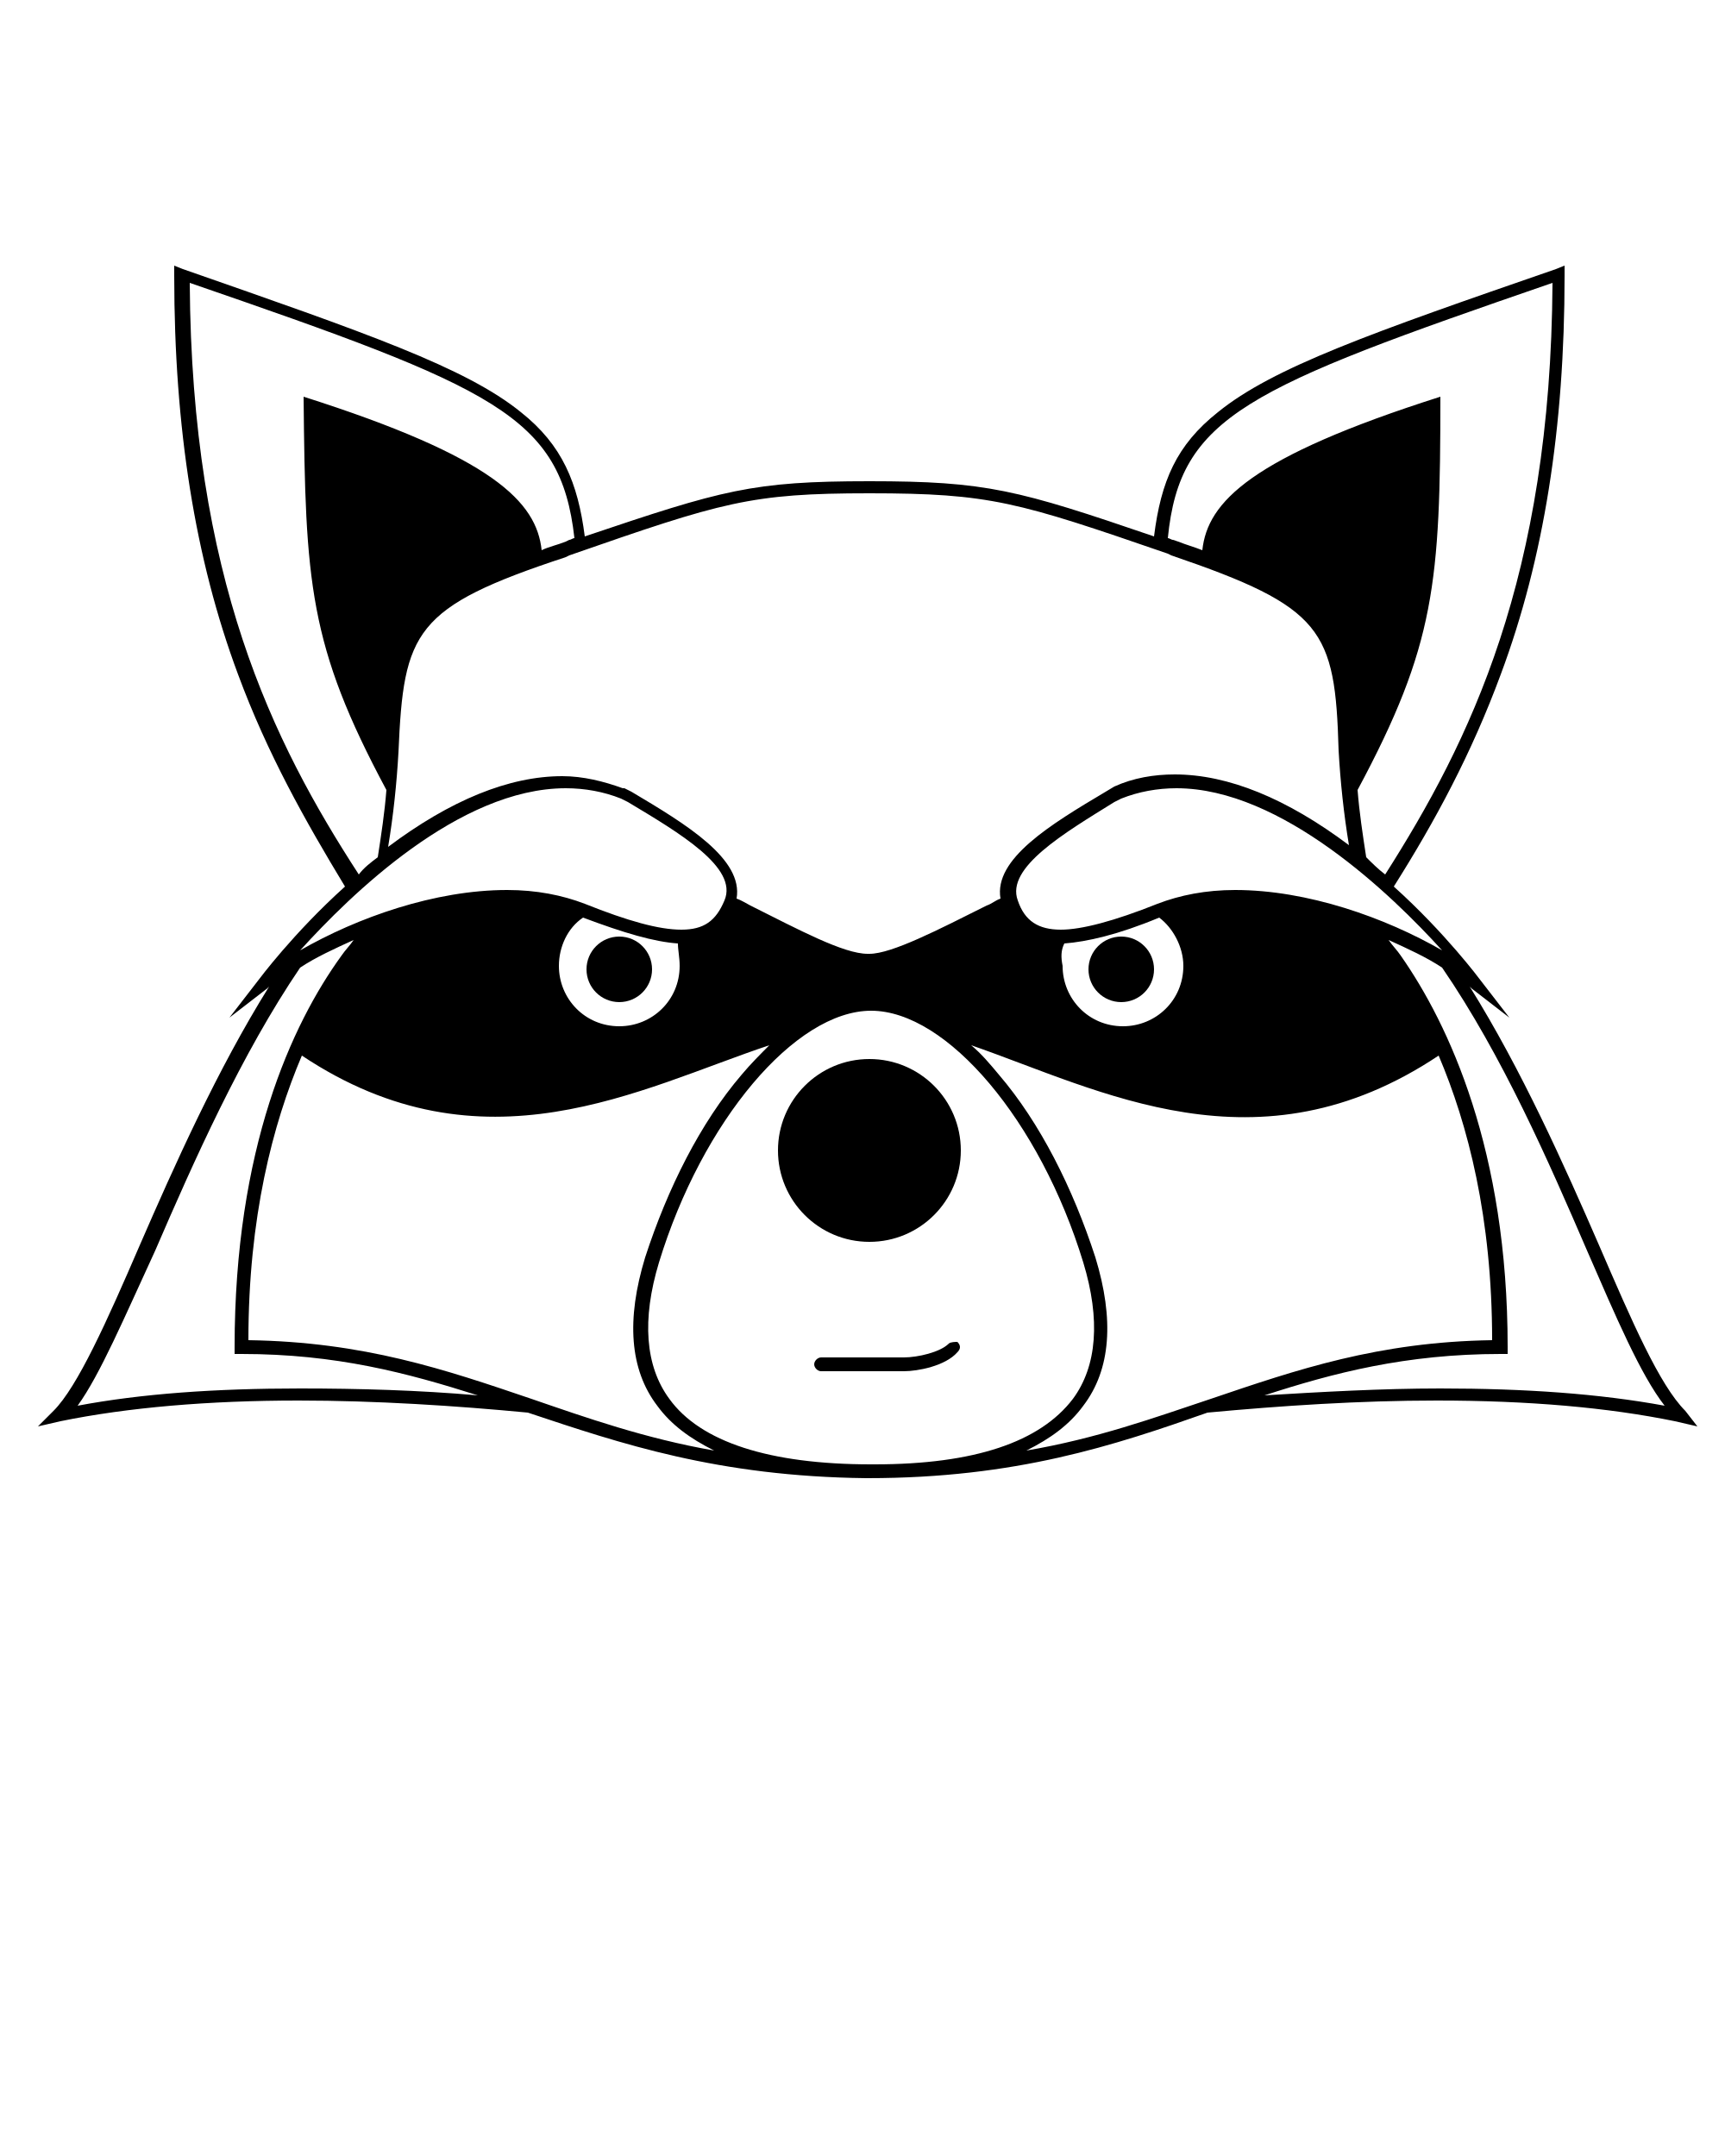
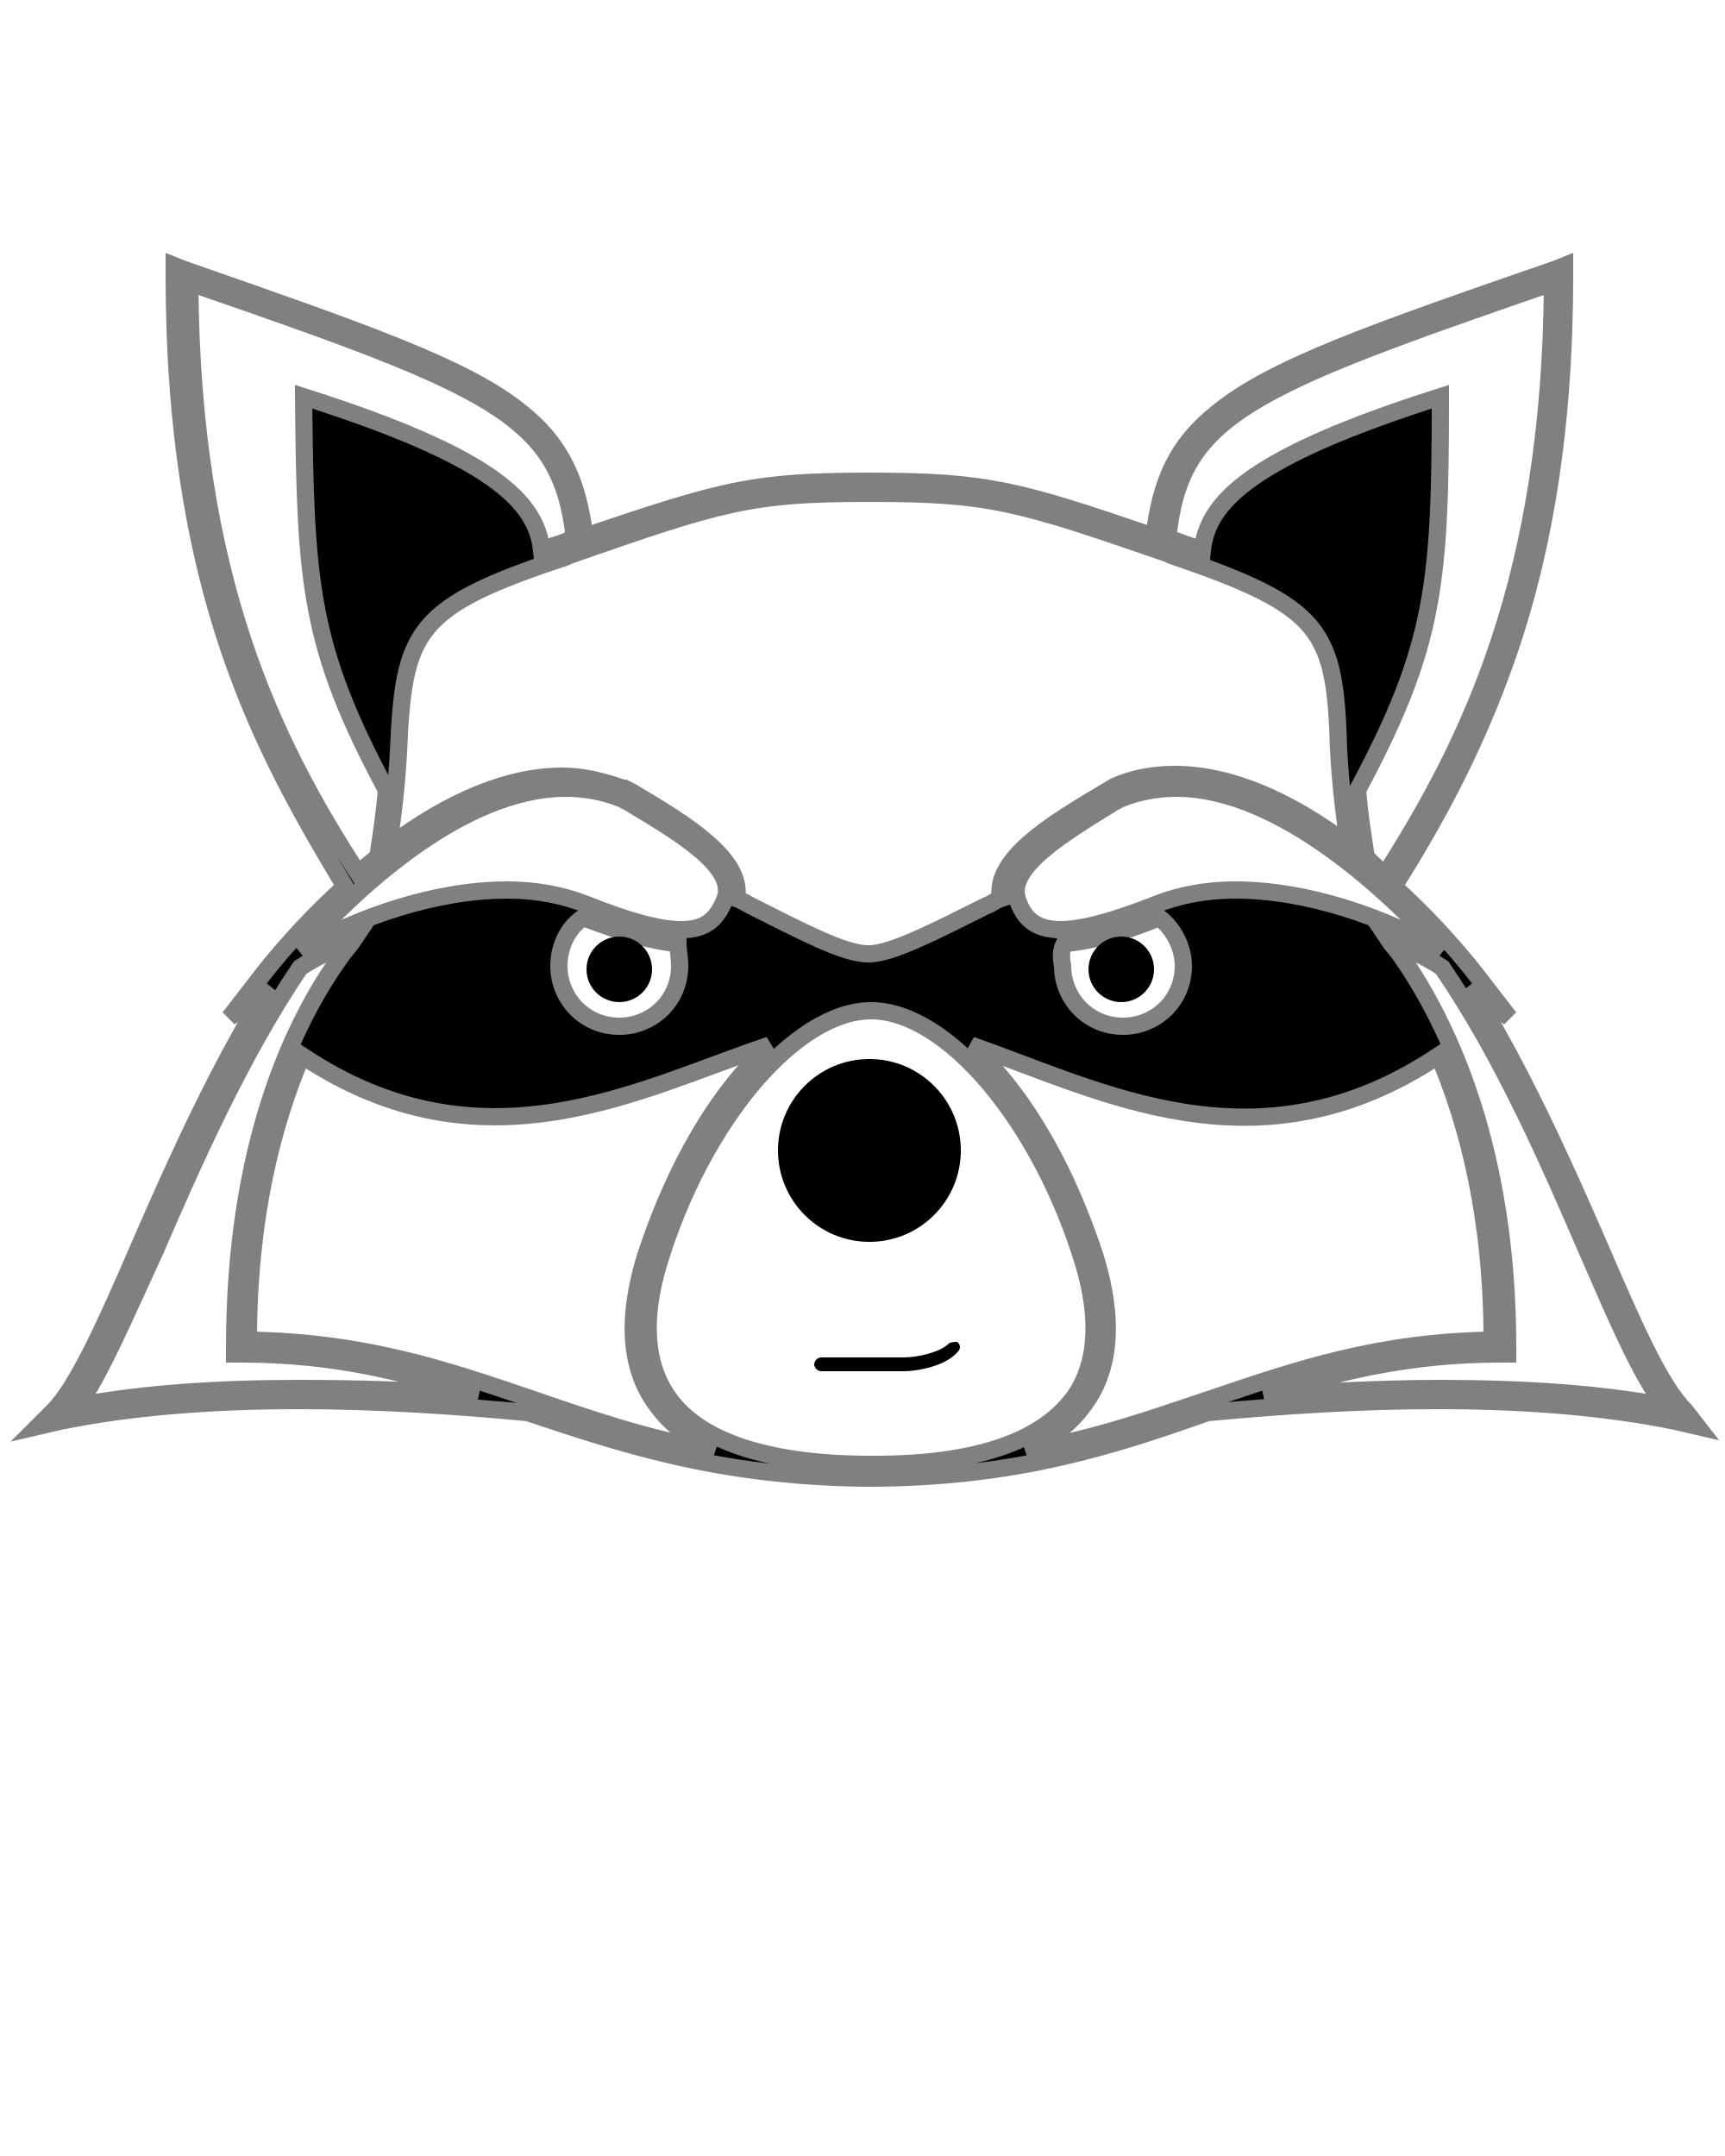
<svg xmlns="http://www.w3.org/2000/svg" version="1.1" x="0px" y="0px" viewBox="0 0 100 125" enable-background="new 0 0 100 100" xml:space="preserve">
+   <style>
+         #contour {
+             fill: black;
+             stroke: #808080;
+             fill-rule: nonzero;
+         }
+     </style>
  <g>
    <circle cx="50.4" cy="66.7" r="5.3" />
-     <path d="M55,77.9c-0.5,0.5-1.8,0.8-2.6,0.8h-4.8c-0.2,0-0.4,0.2-0.4,0.4c0,0.2,0.2,0.4,0.4,0.4h4.8c0.8,0,2.4-0.3,3.1-1.1   c0.2-0.2,0.2-0.4,0-0.6C55.4,77.8,55.1,77.8,55,77.9z" />
-     <path d="M97.7,81.8c-1.5-1.5-3.1-5.2-5-9.6c-2-4.6-4.5-10.2-7.5-15c0,0,0.1,0.1,0.1,0.1l2.2,1.7l-1.7-2.2c0,0-2-2.7-5-5.4   c2.4-3.8,4.5-7.7,6.2-12.3c2.5-6.7,3.7-14.3,3.7-23.1v-0.6l-0.5,0.2c-10.7,3.7-16.4,5.7-19.6,8.3c-2.4,1.9-3.3,4-3.7,7.2   c-7.9-2.7-9.7-3.2-16.5-3.2l0,0.4l0-0.4h0c-6.8,0-8.5,0.5-16.5,3.2c-0.4-3.1-1.3-5.3-3.7-7.2c-3.2-2.6-9-4.6-19.6-8.3l-0.5-0.2v0.6   c0,8.8,1.2,16.4,3.7,23.1c1.7,4.6,3.9,8.5,6.2,12.3c-3,2.7-5,5.4-5,5.4l-1.7,2.2l2.2-1.7c0,0,0.1-0.1,0.1-0.1   c-3,4.8-5.5,10.4-7.5,15c-1.9,4.4-3.6,8.2-5,9.6l-0.9,0.9l1.3-0.3c3.9-0.8,8.6-1.2,13.8-1.2c4.5,0,9.1,0.3,13.3,0.7   c5.4,1.8,11,3.7,19.6,3.8c0,0,0.1,0,0.1,0h0v0c0,0,0,0,0,0c0,0,0,0,0,0l0,0l0,0c8.6,0,14.3-1.9,19.7-3.8c4.3-0.4,8.8-0.7,13.3-0.7   c5.3,0,9.9,0.4,13.8,1.2l1.3,0.3L97.7,81.8z M83.6,55.1c-3.3-1.9-7.8-3.5-12-3.5c-1.7,0-3.2,0.3-4.5,0.8c-2.5,1-4.4,1.5-5.6,1.5   c-1.3,0-2.1-0.5-2.5-1.7c-0.7-1.9,2.7-3.9,5.6-5.7l0.4-0.2c1-0.4,2.1-0.6,3.2-0.6C74.3,45.7,80.7,51.9,83.6,55.1z M50.5,84.9   L50.5,84.9L50.5,84.9C50.4,84.9,50.4,84.9,50.5,84.9L50.5,84.9c-5.9,0-9.9-1.3-11.7-3.8c-1.4-1.9-1.6-4.6-0.6-7.9   c2.5-8.2,7.9-14.6,12.3-14.6c4.4,0,9.8,6.4,12.3,14.6c1,3.3,0.8,6-0.6,7.9c-1.9,2.5-5.7,3.8-11.5,3.8   C50.6,84.9,50.5,84.9,50.5,84.9z M39.4,56c0,2-1.6,3.5-3.5,3.5c-2,0-3.5-1.6-3.5-3.5c0-1.1,0.5-2.2,1.4-2.8   c2.4,0.9,4.1,1.4,5.5,1.5C39.3,55.1,39.4,55.5,39.4,56z M61.7,54.7c1.3-0.1,3.1-0.5,5.5-1.5c0.8,0.6,1.4,1.7,1.4,2.8   c0,2-1.6,3.5-3.5,3.5c-2,0-3.5-1.6-3.5-3.5C61.5,55.5,61.5,55.1,61.7,54.7z M90,16.4c-0.1,17.1-4.8,26.6-9.7,34.3   c-0.4-0.3-0.8-0.7-1.1-1c-0.2-1.3-0.4-2.6-0.5-3.9c4.5-8.4,4.8-12,4.8-22.8c-11,3.5-13.5,6.1-13.8,8.9c-0.5-0.2-0.9-0.3-1.4-0.5   L68,31.3c-0.1,0-0.2-0.1-0.3-0.1C68.4,24.1,72.3,22.5,90,16.4z M50.4,28.6L50.4,28.6l0-0.4L50.4,28.6c7,0,8.6,0.5,17.3,3.5l0.2,0.1   c8.8,3,9.5,4.3,9.7,11.3c0.1,1.8,0.3,3.7,0.6,5.5c-3.6-2.7-7-4.1-10.1-4.1c-1.2,0-2.4,0.2-3.5,0.7l-0.5,0.3   c-3.2,1.9-6.5,3.9-6.1,6.2c-0.3,0.1-0.5,0.3-0.8,0.4c-2.8,1.4-5.5,2.8-6.8,2.8h-0.1c-1.4,0-4-1.4-6.8-2.8c-0.2-0.1-0.5-0.3-0.8-0.4   c0.4-2.3-2.9-4.3-6.1-6.2l-0.4-0.2l-0.1,0c-1.1-0.4-2.3-0.7-3.5-0.7c-3.1,0-6.5,1.4-10.1,4.1c0.3-1.8,0.5-3.7,0.6-5.5   c0.3-7,0.9-8.4,9.7-11.3l0.2-0.1C41.9,29.1,43.5,28.6,50.4,28.6z M11,16.4c17.7,6.1,21.5,7.7,22.3,14.8c-0.1,0-0.2,0.1-0.3,0.1   l-0.2,0.1c-0.5,0.2-1,0.3-1.4,0.5c-0.3-2.8-2.8-5.4-13.8-8.9c0.1,10.8,0.3,14.4,4.8,22.8c-0.1,1.3-0.3,2.6-0.5,3.9   c-0.4,0.3-0.8,0.6-1.1,1C15.8,43,11.1,33.5,11,16.4z M32.8,45.7c1.1,0,2.2,0.2,3.2,0.6l0.4,0.2c3,1.8,6.4,3.8,5.6,5.7   c-0.5,1.2-1.2,1.7-2.5,1.7c0,0,0,0,0,0c-1.3,0-3.1-0.5-5.6-1.5c-1.3-0.5-2.8-0.8-4.5-0.8c-4.2,0-8.7,1.6-12,3.5   C20.3,51.9,26.6,45.7,32.8,45.7z M17.4,80.5c-4.9,0-9.2,0.3-12.9,1c1.3-1.8,2.7-5.1,4.5-9c2.2-5.1,5-11.4,8.4-16.4   c0.9-0.6,2-1.1,3.1-1.6c-0.2,0.3-0.5,0.6-0.7,0.9c-2.9,4-6.2,11.2-6.2,22.7v0.4H14c5.5,0,9.6,1.1,13.7,2.4   C24.3,80.6,20.8,80.5,17.4,80.5z M30.8,81.1c-5-1.7-9.7-3.3-16.4-3.4c0-7.1,1.4-12.5,3.1-16.5c10.5,7,19.6,1.9,27.1-0.6   c-0.5,0.5-1.1,1.1-1.6,1.7c-2.4,2.8-4.3,6.6-5.6,10.6c-1.1,3.6-0.9,6.5,0.7,8.6c0.8,1.1,1.9,1.9,3.3,2.6   C37.4,83.4,34,82.2,30.8,81.1z M70.2,81.1c-3.3,1.1-6.6,2.3-10.7,3c1.4-0.7,2.5-1.5,3.3-2.6c1.6-2.1,1.8-5,0.7-8.6   c-1.3-4-3.2-7.8-5.6-10.6c-0.5-0.6-1-1.2-1.6-1.7c7.5,2.6,16.6,7.6,27.1,0.6c1.7,4,3.1,9.4,3.1,16.5C79.9,77.8,75.2,79.4,70.2,81.1   z M83.5,80.5c-3.4,0-6.9,0.2-10.2,0.4c4-1.3,8.2-2.4,13.7-2.4h0.4v-0.4c0-11.4-3.4-18.7-6.2-22.7c-0.2-0.3-0.5-0.6-0.7-0.9   c1.1,0.5,2.2,1,3.1,1.6c3.5,5.1,6.2,11.3,8.4,16.4c1.7,3.9,3.1,7.2,4.5,9C92.7,80.8,88.4,80.5,83.5,80.5z" />
+     <path id="eyes" d="M55,77.9c-0.5,0.5-1.8,0.8-2.6,0.8h-4.8c-0.2,0-0.4,0.2-0.4,0.4c0,0.2,0.2,0.4,0.4,0.4h4.8c0.8,0,2.4-0.3,3.1-1.1   c0.2-0.2,0.2-0.4,0-0.6C55.4,77.8,55.1,77.8,55,77.9z" />
+     <path id="contour" d="M97.7,81.8c-1.5-1.5-3.1-5.2-5-9.6c-2-4.6-4.5-10.2-7.5-15c0,0,0.1,0.1,0.1,0.1l2.2,1.7l-1.7-2.2c0,0-2-2.7-5-5.4   c2.4-3.8,4.5-7.7,6.2-12.3c2.5-6.7,3.7-14.3,3.7-23.1v-0.6l-0.5,0.2c-10.7,3.7-16.4,5.7-19.6,8.3c-2.4,1.9-3.3,4-3.7,7.2   c-7.9-2.7-9.7-3.2-16.5-3.2l0,0.4l0-0.4h0c-6.8,0-8.5,0.5-16.5,3.2c-0.4-3.1-1.3-5.3-3.7-7.2c-3.2-2.6-9-4.6-19.6-8.3l-0.5-0.2v0.6   c0,8.8,1.2,16.4,3.7,23.1c1.7,4.6,3.9,8.5,6.2,12.3c-3,2.7-5,5.4-5,5.4l-1.7,2.2l2.2-1.7c0,0,0.1-0.1,0.1-0.1   c-3,4.8-5.5,10.4-7.5,15c-1.9,4.4-3.6,8.2-5,9.6l-0.9,0.9l1.3-0.3c3.9-0.8,8.6-1.2,13.8-1.2c4.5,0,9.1,0.3,13.3,0.7   c5.4,1.8,11,3.7,19.6,3.8c0,0,0.1,0,0.1,0h0v0c0,0,0,0,0,0c0,0,0,0,0,0l0,0l0,0c8.6,0,14.3-1.9,19.7-3.8c4.3-0.4,8.8-0.7,13.3-0.7   c5.3,0,9.9,0.4,13.8,1.2l1.3,0.3L97.7,81.8z M83.6,55.1c-3.3-1.9-7.8-3.5-12-3.5c-1.7,0-3.2,0.3-4.5,0.8c-2.5,1-4.4,1.5-5.6,1.5   c-1.3,0-2.1-0.5-2.5-1.7c-0.7-1.9,2.7-3.9,5.6-5.7l0.4-0.2c1-0.4,2.1-0.6,3.2-0.6C74.3,45.7,80.7,51.9,83.6,55.1z M50.5,84.9   L50.5,84.9L50.5,84.9C50.4,84.9,50.4,84.9,50.5,84.9L50.5,84.9c-5.9,0-9.9-1.3-11.7-3.8c-1.4-1.9-1.6-4.6-0.6-7.9   c2.5-8.2,7.9-14.6,12.3-14.6c4.4,0,9.8,6.4,12.3,14.6c1,3.3,0.8,6-0.6,7.9c-1.9,2.5-5.7,3.8-11.5,3.8   C50.6,84.9,50.5,84.9,50.5,84.9z M39.4,56c0,2-1.6,3.5-3.5,3.5c-2,0-3.5-1.6-3.5-3.5c0-1.1,0.5-2.2,1.4-2.8   c2.4,0.9,4.1,1.4,5.5,1.5C39.3,55.1,39.4,55.5,39.4,56z M61.7,54.7c1.3-0.1,3.1-0.5,5.5-1.5c0.8,0.6,1.4,1.7,1.4,2.8   c0,2-1.6,3.5-3.5,3.5c-2,0-3.5-1.6-3.5-3.5C61.5,55.5,61.5,55.1,61.7,54.7z M90,16.4c-0.1,17.1-4.8,26.6-9.7,34.3   c-0.4-0.3-0.8-0.7-1.1-1c-0.2-1.3-0.4-2.6-0.5-3.9c4.5-8.4,4.8-12,4.8-22.8c-11,3.5-13.5,6.1-13.8,8.9c-0.5-0.2-0.9-0.3-1.4-0.5   L68,31.3c-0.1,0-0.2-0.1-0.3-0.1C68.4,24.1,72.3,22.5,90,16.4z M50.4,28.6L50.4,28.6l0-0.4L50.4,28.6c7,0,8.6,0.5,17.3,3.5l0.2,0.1   c8.8,3,9.5,4.3,9.7,11.3c0.1,1.8,0.3,3.7,0.6,5.5c-3.6-2.7-7-4.1-10.1-4.1c-1.2,0-2.4,0.2-3.5,0.7l-0.5,0.3   c-3.2,1.9-6.5,3.9-6.1,6.2c-0.3,0.1-0.5,0.3-0.8,0.4c-2.8,1.4-5.5,2.8-6.8,2.8h-0.1c-1.4,0-4-1.4-6.8-2.8c-0.2-0.1-0.5-0.3-0.8-0.4   c0.4-2.3-2.9-4.3-6.1-6.2l-0.4-0.2l-0.1,0c-1.1-0.4-2.3-0.7-3.5-0.7c-3.1,0-6.5,1.4-10.1,4.1c0.3-1.8,0.5-3.7,0.6-5.5   c0.3-7,0.9-8.4,9.7-11.3l0.2-0.1C41.9,29.1,43.5,28.6,50.4,28.6z M11,16.4c17.7,6.1,21.5,7.7,22.3,14.8c-0.1,0-0.2,0.1-0.3,0.1   l-0.2,0.1c-0.5,0.2-1,0.3-1.4,0.5c-0.3-2.8-2.8-5.4-13.8-8.9c0.1,10.8,0.3,14.4,4.8,22.8c-0.1,1.3-0.3,2.6-0.5,3.9   c-0.4,0.3-0.8,0.6-1.1,1C15.8,43,11.1,33.5,11,16.4z M32.8,45.7c1.1,0,2.2,0.2,3.2,0.6l0.4,0.2c3,1.8,6.4,3.8,5.6,5.7   c-0.5,1.2-1.2,1.7-2.5,1.7c0,0,0,0,0,0c-1.3,0-3.1-0.5-5.6-1.5c-1.3-0.5-2.8-0.8-4.5-0.8c-4.2,0-8.7,1.6-12,3.5   C20.3,51.9,26.6,45.7,32.8,45.7z M17.4,80.5c-4.9,0-9.2,0.3-12.9,1c1.3-1.8,2.7-5.1,4.5-9c2.2-5.1,5-11.4,8.4-16.4   c0.9-0.6,2-1.1,3.1-1.6c-0.2,0.3-0.5,0.6-0.7,0.9c-2.9,4-6.2,11.2-6.2,22.7v0.4H14c5.5,0,9.6,1.1,13.7,2.4   C24.3,80.6,20.8,80.5,17.4,80.5z M30.8,81.1c-5-1.7-9.7-3.3-16.4-3.4c0-7.1,1.4-12.5,3.1-16.5c10.5,7,19.6,1.9,27.1-0.6   c-0.5,0.5-1.1,1.1-1.6,1.7c-2.4,2.8-4.3,6.6-5.6,10.6c-1.1,3.6-0.9,6.5,0.7,8.6c0.8,1.1,1.9,1.9,3.3,2.6   C37.4,83.4,34,82.2,30.8,81.1z M70.2,81.1c-3.3,1.1-6.6,2.3-10.7,3c1.4-0.7,2.5-1.5,3.3-2.6c1.6-2.1,1.8-5,0.7-8.6   c-1.3-4-3.2-7.8-5.6-10.6c-0.5-0.6-1-1.2-1.6-1.7c7.5,2.6,16.6,7.6,27.1,0.6c1.7,4,3.1,9.4,3.1,16.5C79.9,77.8,75.2,79.4,70.2,81.1   z M83.5,80.5c-3.4,0-6.9,0.2-10.2,0.4c4-1.3,8.2-2.4,13.7-2.4h0.4v-0.4c0-11.4-3.4-18.7-6.2-22.7c-0.2-0.3-0.5-0.6-0.7-0.9   c1.1,0.5,2.2,1,3.1,1.6c3.5,5.1,6.2,11.3,8.4,16.4c1.7,3.9,3.1,7.2,4.5,9C92.7,80.8,88.4,80.5,83.5,80.5z" />
    <circle cx="65" cy="56.2" r="1.9" />
    <circle cx="35.9" cy="56.2" r="1.9" />
  </g>
</svg>
